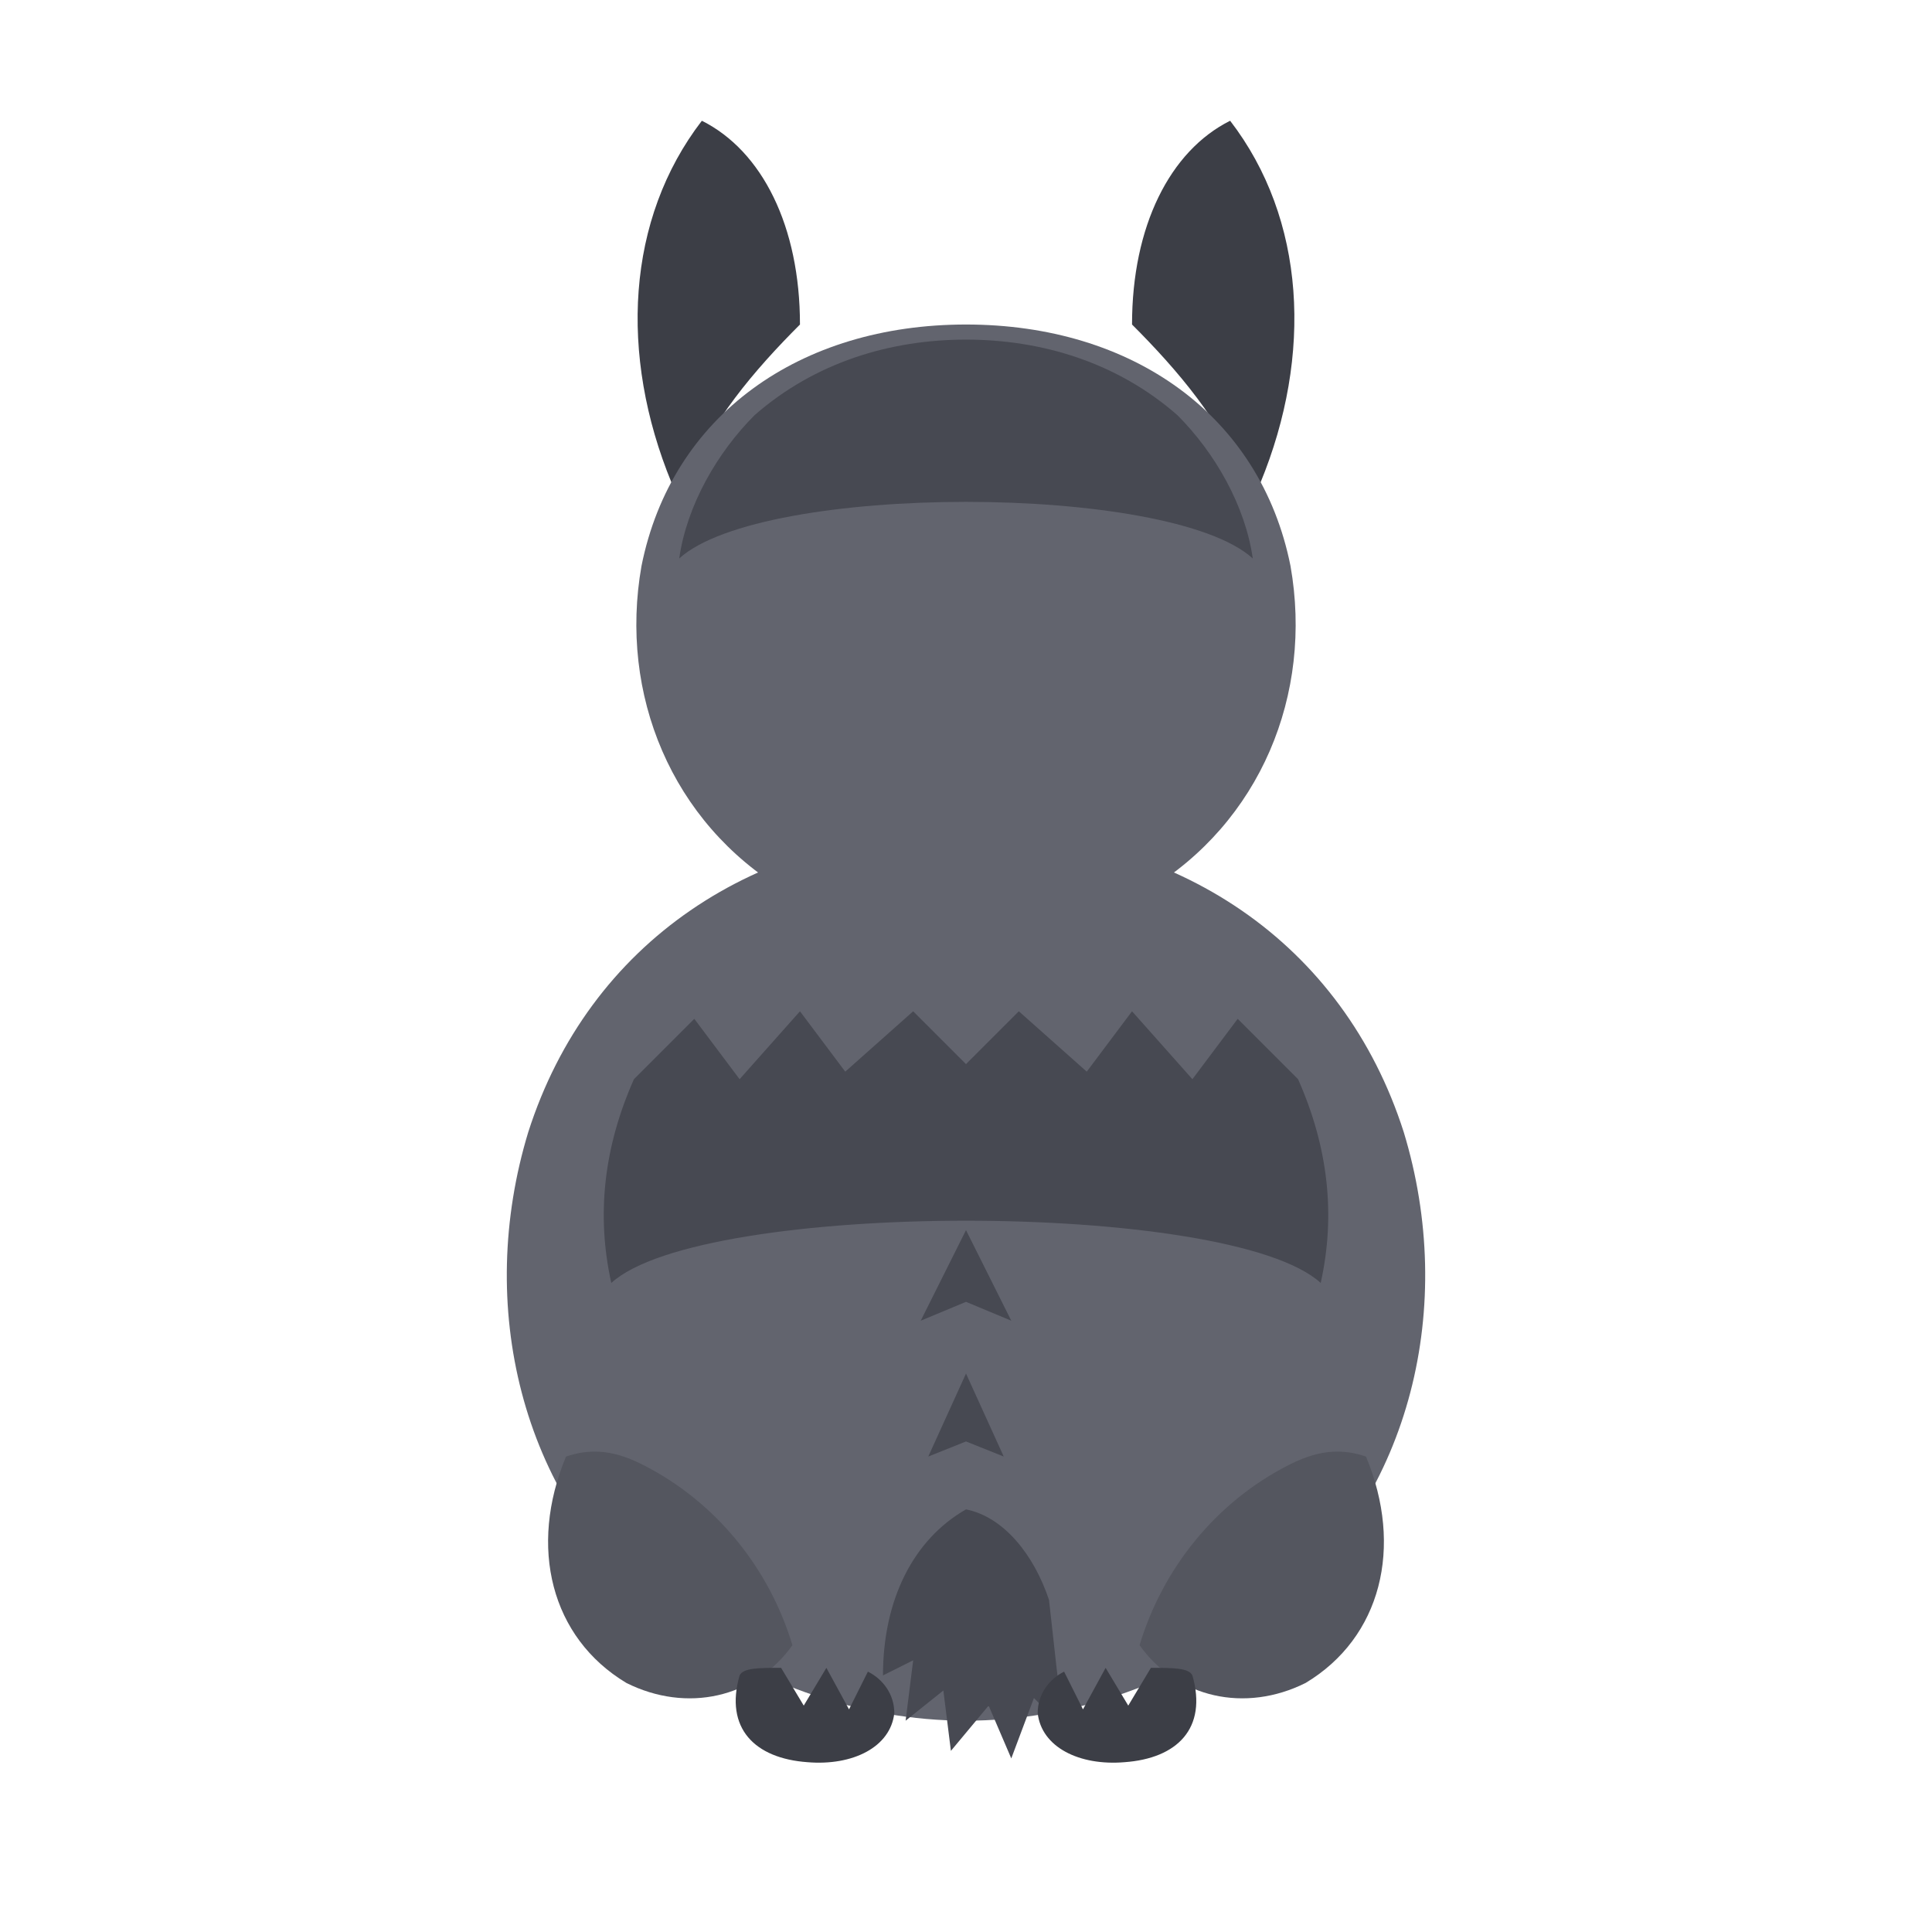
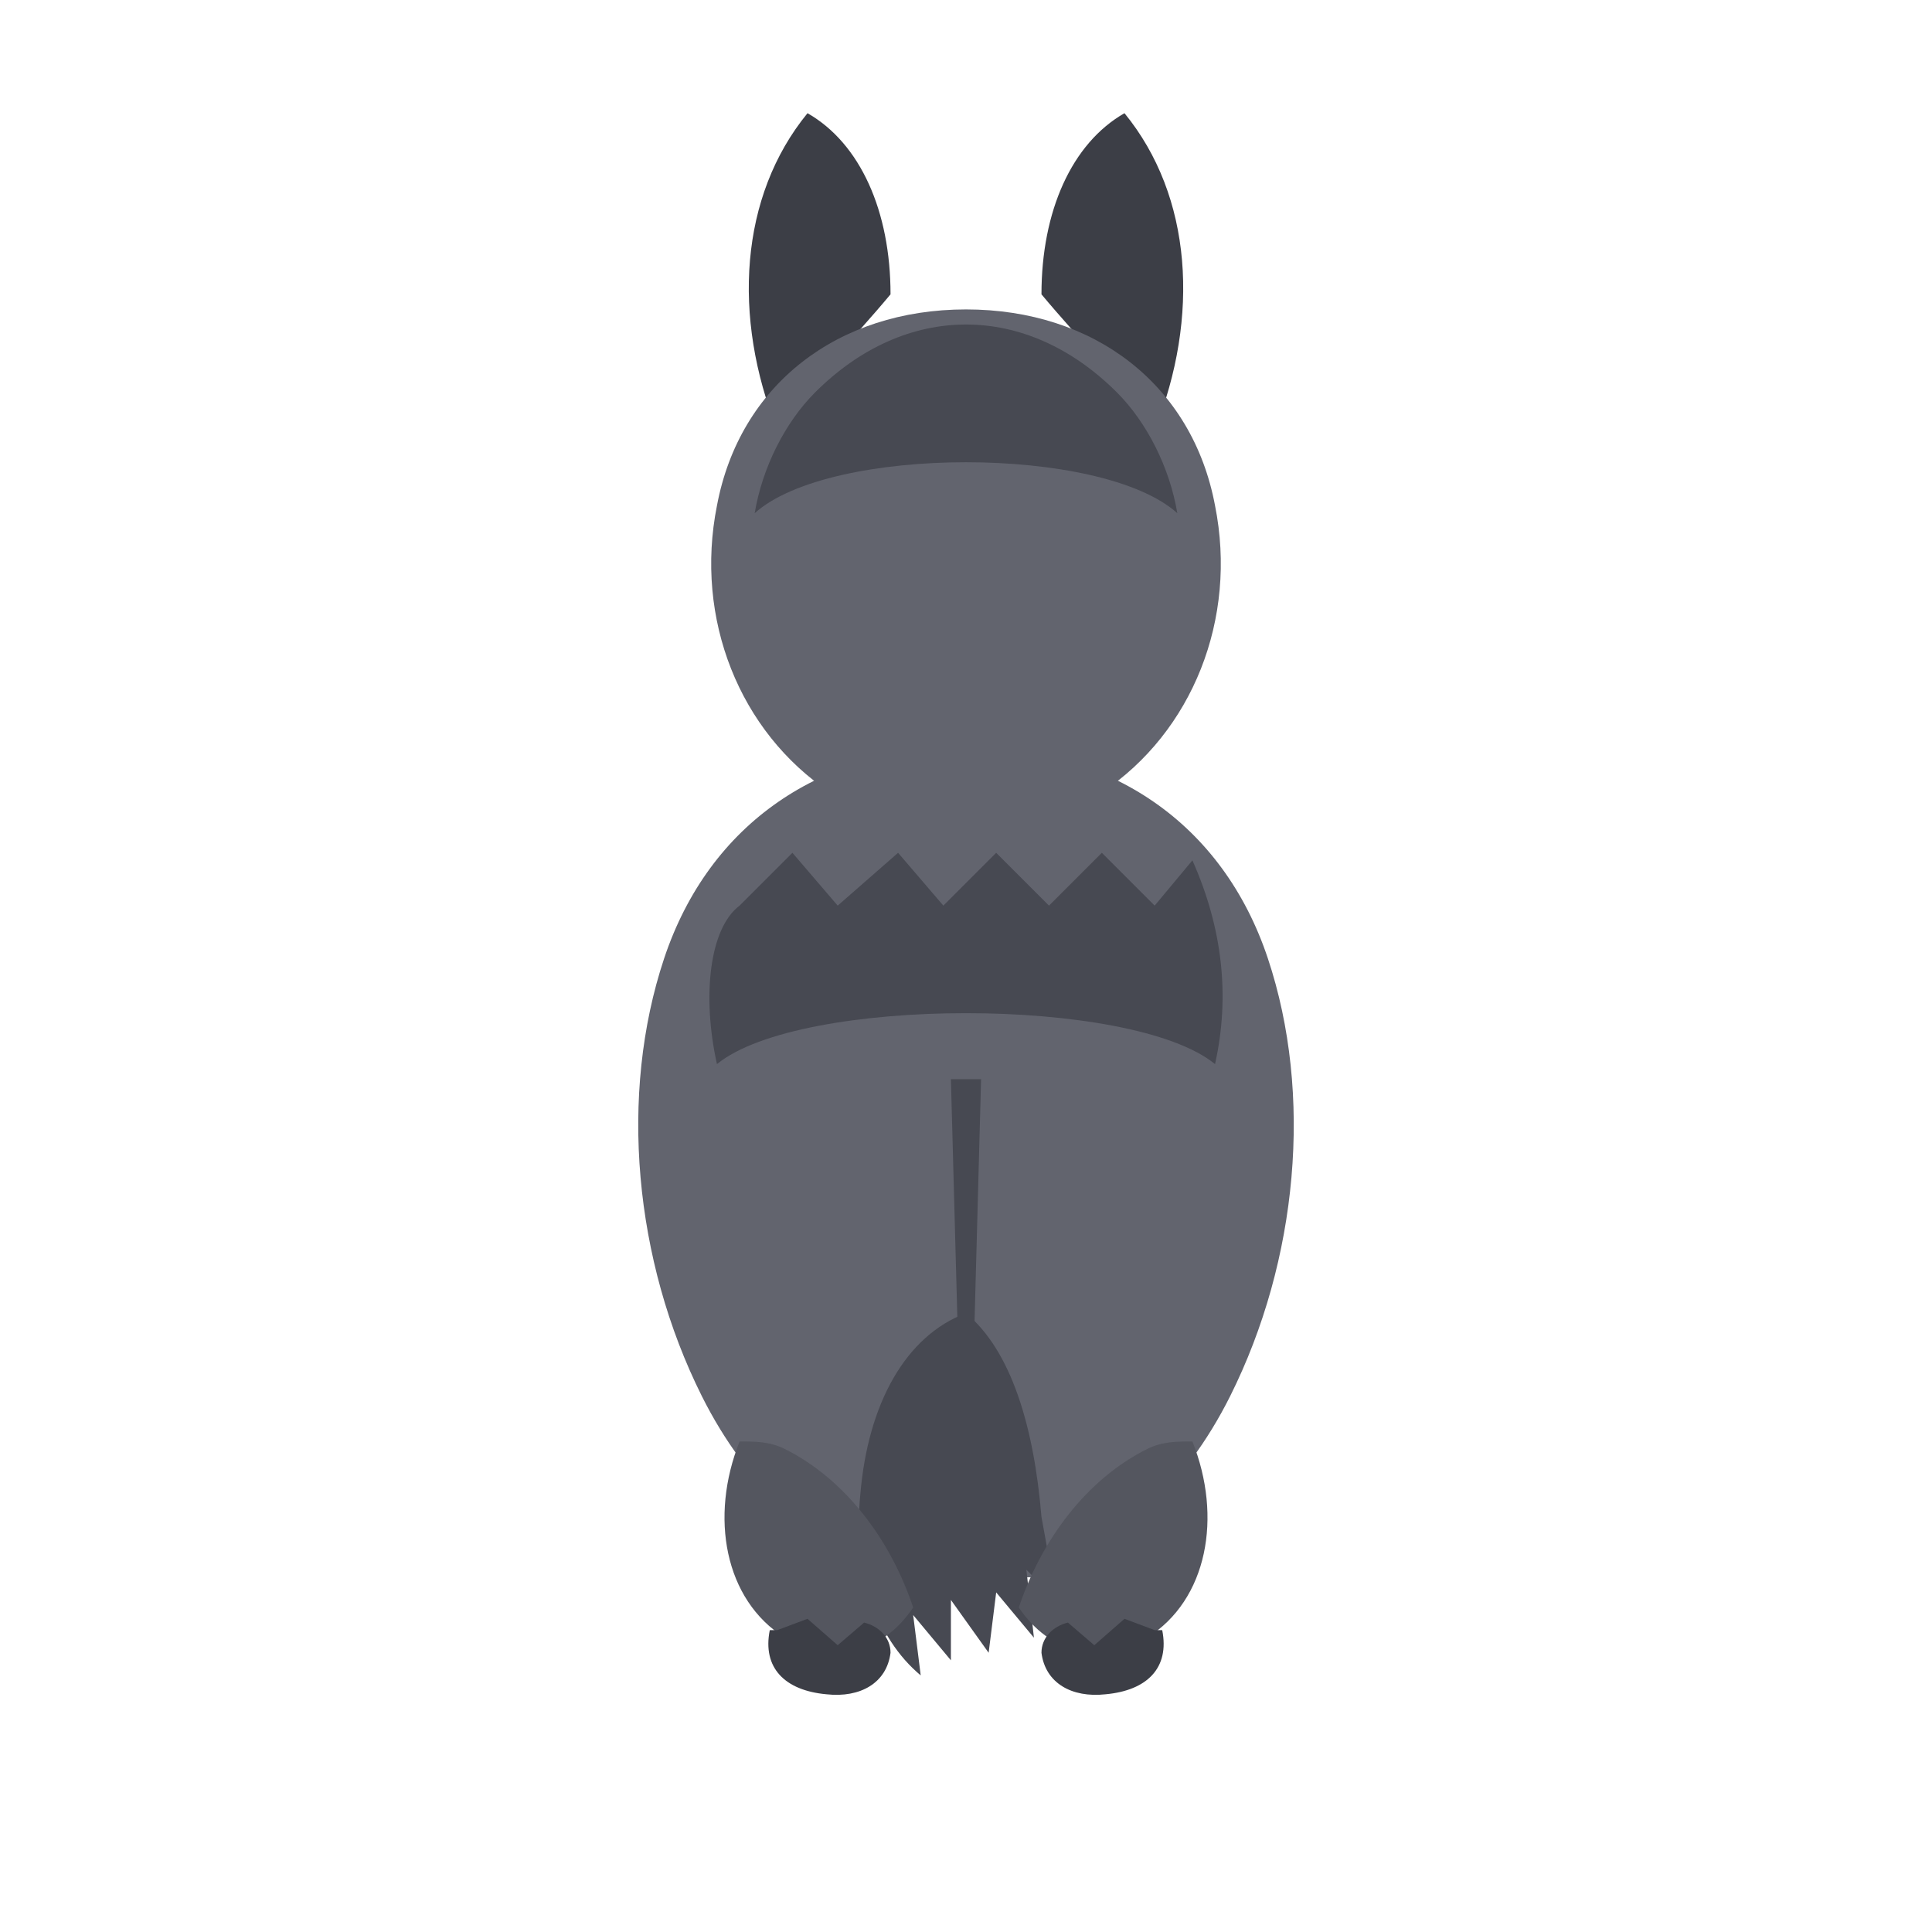
<svg xmlns="http://www.w3.org/2000/svg" viewBox="0 0 512 512" width="512" height="512">
-   <path d="M178 128 C164 94 166 58 186 32 C202 40 212 60 212 86 C200 98 188 112 182 128 Z" fill="#3C3E46" />
-   <path d="M334 128 C348 94 346 58 326 32 C310 40 300 60 300 86 C312 98 324 112 330 128 Z" fill="#3C3E46" />
-   <path d="M256 86 C300 86 334 110 342 150 C348 184 334 218 304 236 C290 245 272 250 256 250 C240 250 222 245 208 236 C178 218 164 184 170 150 C178 110 212 86 256 86 Z" fill="#62646E" />
-   <path d="M200 110 C216 96 236 90 256 90 C276 90 296 96 312 110 C322 120 330 134 332 148 C310 128 202 128 180 148 C182 134 190 120 200 110 Z" fill="#474952" />
-   <path d="M256 220 C312 220 356 250 372 300 C386 346 374 396 338 426 C314 446 284 456 256 456 C228 456 198 446 174 426 C138 396 126 346 140 300 C156 250 200 220 256 220 Z" fill="#62646E" />
-   <path d="M168 286 L184 270 L196 286 L212 268 L224 284 L242 268 L256 282 L270 268 L288 284 L300 268 L316 286 L328 270 L344 286 C352 304 354 322 350 340 C326 318 186 318 162 340 C158 322 160 304 168 286 Z" fill="#474952" />
-   <path d="M256 290 L266 312 L256 308 L246 312 Z M256 326 L268 350 L256 345 L244 350 Z M256 364 L266 386 L256 382 L246 386 Z" fill="#474952" />
-   <path d="M150 386 C140 410 146 434 166 446 C182 454 200 450 210 436 C204 416 190 398 170 388 C162 384 156 384 150 386 Z" fill="#54565F" />
-   <path d="M362 386 C372 410 366 434 346 446 C330 454 312 450 302 436 C308 416 322 398 342 388 C350 384 356 384 362 386 Z" fill="#54565F" />
-   <path d="M256 400 C242 408 234 424 234 444 L242 440 L240 456 L250 448 L252 464 L262 452 L268 466 L274 450 L282 458 L280 442 L278 424 C274 412 266 402 256 400 Z" fill="#474952" />
-   <path d="M196 444 C192 458 200 466 214 467 C226 468 236 463 237 454 C237 449 234 445 230 443 L225 453 L219 442 L213 452 L207 442 C201 442 197 442 196 444 Z" fill="#3C3E46" />
-   <path d="M316 444 C320 458 312 466 298 467 C286 468 276 463 275 454 C275 449 278 445 282 443 L287 453 L293 442 L299 452 L305 442 C311 442 315 442 316 444 Z" fill="#3C3E46" />
+   <path d="M206 114 C194 84 196 52 214 30 C228 38 236 56 236 78 C226 90 214 102 206 114 Z" fill="#3C3E46" />
+   <path d="M306 114 C318 84 316 52 298 30 C284 38 276 56 276 78 C286 90 298 102 306 114 Z" fill="#3C3E46" />
+   <path d="M256 82 C290 82 316 102 322 134 C328 164 316 194 292 210 C280 218 268 222 256 222 C244 222 232 218 220 210 C196 194 184 164 190 134 C196 102 222 82 256 82 Z" fill="#62646E" />
+   <path d="M216 104 C228 92 242 86 256 86 C270 86 284 92 296 104 C304 112 310 124 312 136 C292 118 220 118 200 136 C202 124 208 112 216 104 Z" fill="#474952" />
+   <path d="M256 198 C294 198 324 218 336 254 C348 290 344 334 326 370 C314 394 296 410 276 418 L236 418 C216 410 198 394 186 370 C168 334 164 290 176 254 C188 218 218 198 256 198 Z" fill="#62646E" />
+   <path d="M196 240 L210 226 L222 240 L238 226 L250 240 L264 226 L278 240 L292 226 L306 240 L316 228 C324 246 326 264 322 282 C300 264 212 264 190 282 C186 264 188 246 196 240 Z" fill="#474952" />
+   <path d="M252 286 L260 286 L258 360 L254 360 Z" fill="#474952" />
+   <path d="M256 348 C240 354 230 372 228 396 C226 416 232 434 244 444 L242 428 L252 440 L252 424 L262 438 L264 422 L274 434 L272 416 L280 424 L276 402 C274 378 268 358 256 348 Z" fill="#474952" />
+   <path d="M196 382 C188 402 192 424 208 434 C220 442 234 438 242 426 C236 408 224 392 208 384 C204 382 200 382 196 382 Z" fill="#54565F" />
+   <path d="M316 382 C324 402 320 424 304 434 C292 442 278 438 270 426 C276 408 288 392 304 384 C308 382 312 382 316 382 Z" fill="#54565F" />
+   <path d="M204 432 C202 442 208 448 219 449 C228 450 235 446 236 438 C236 434 233 431 229 430 L222 436 L214 429 L206 432 Z" fill="#3C3E46" />
+   <path d="M308 432 C310 442 304 448 293 449 C284 450 277 446 276 438 C276 434 279 431 283 430 L290 436 L298 429 L306 432 Z" fill="#3C3E46" />
</svg>
